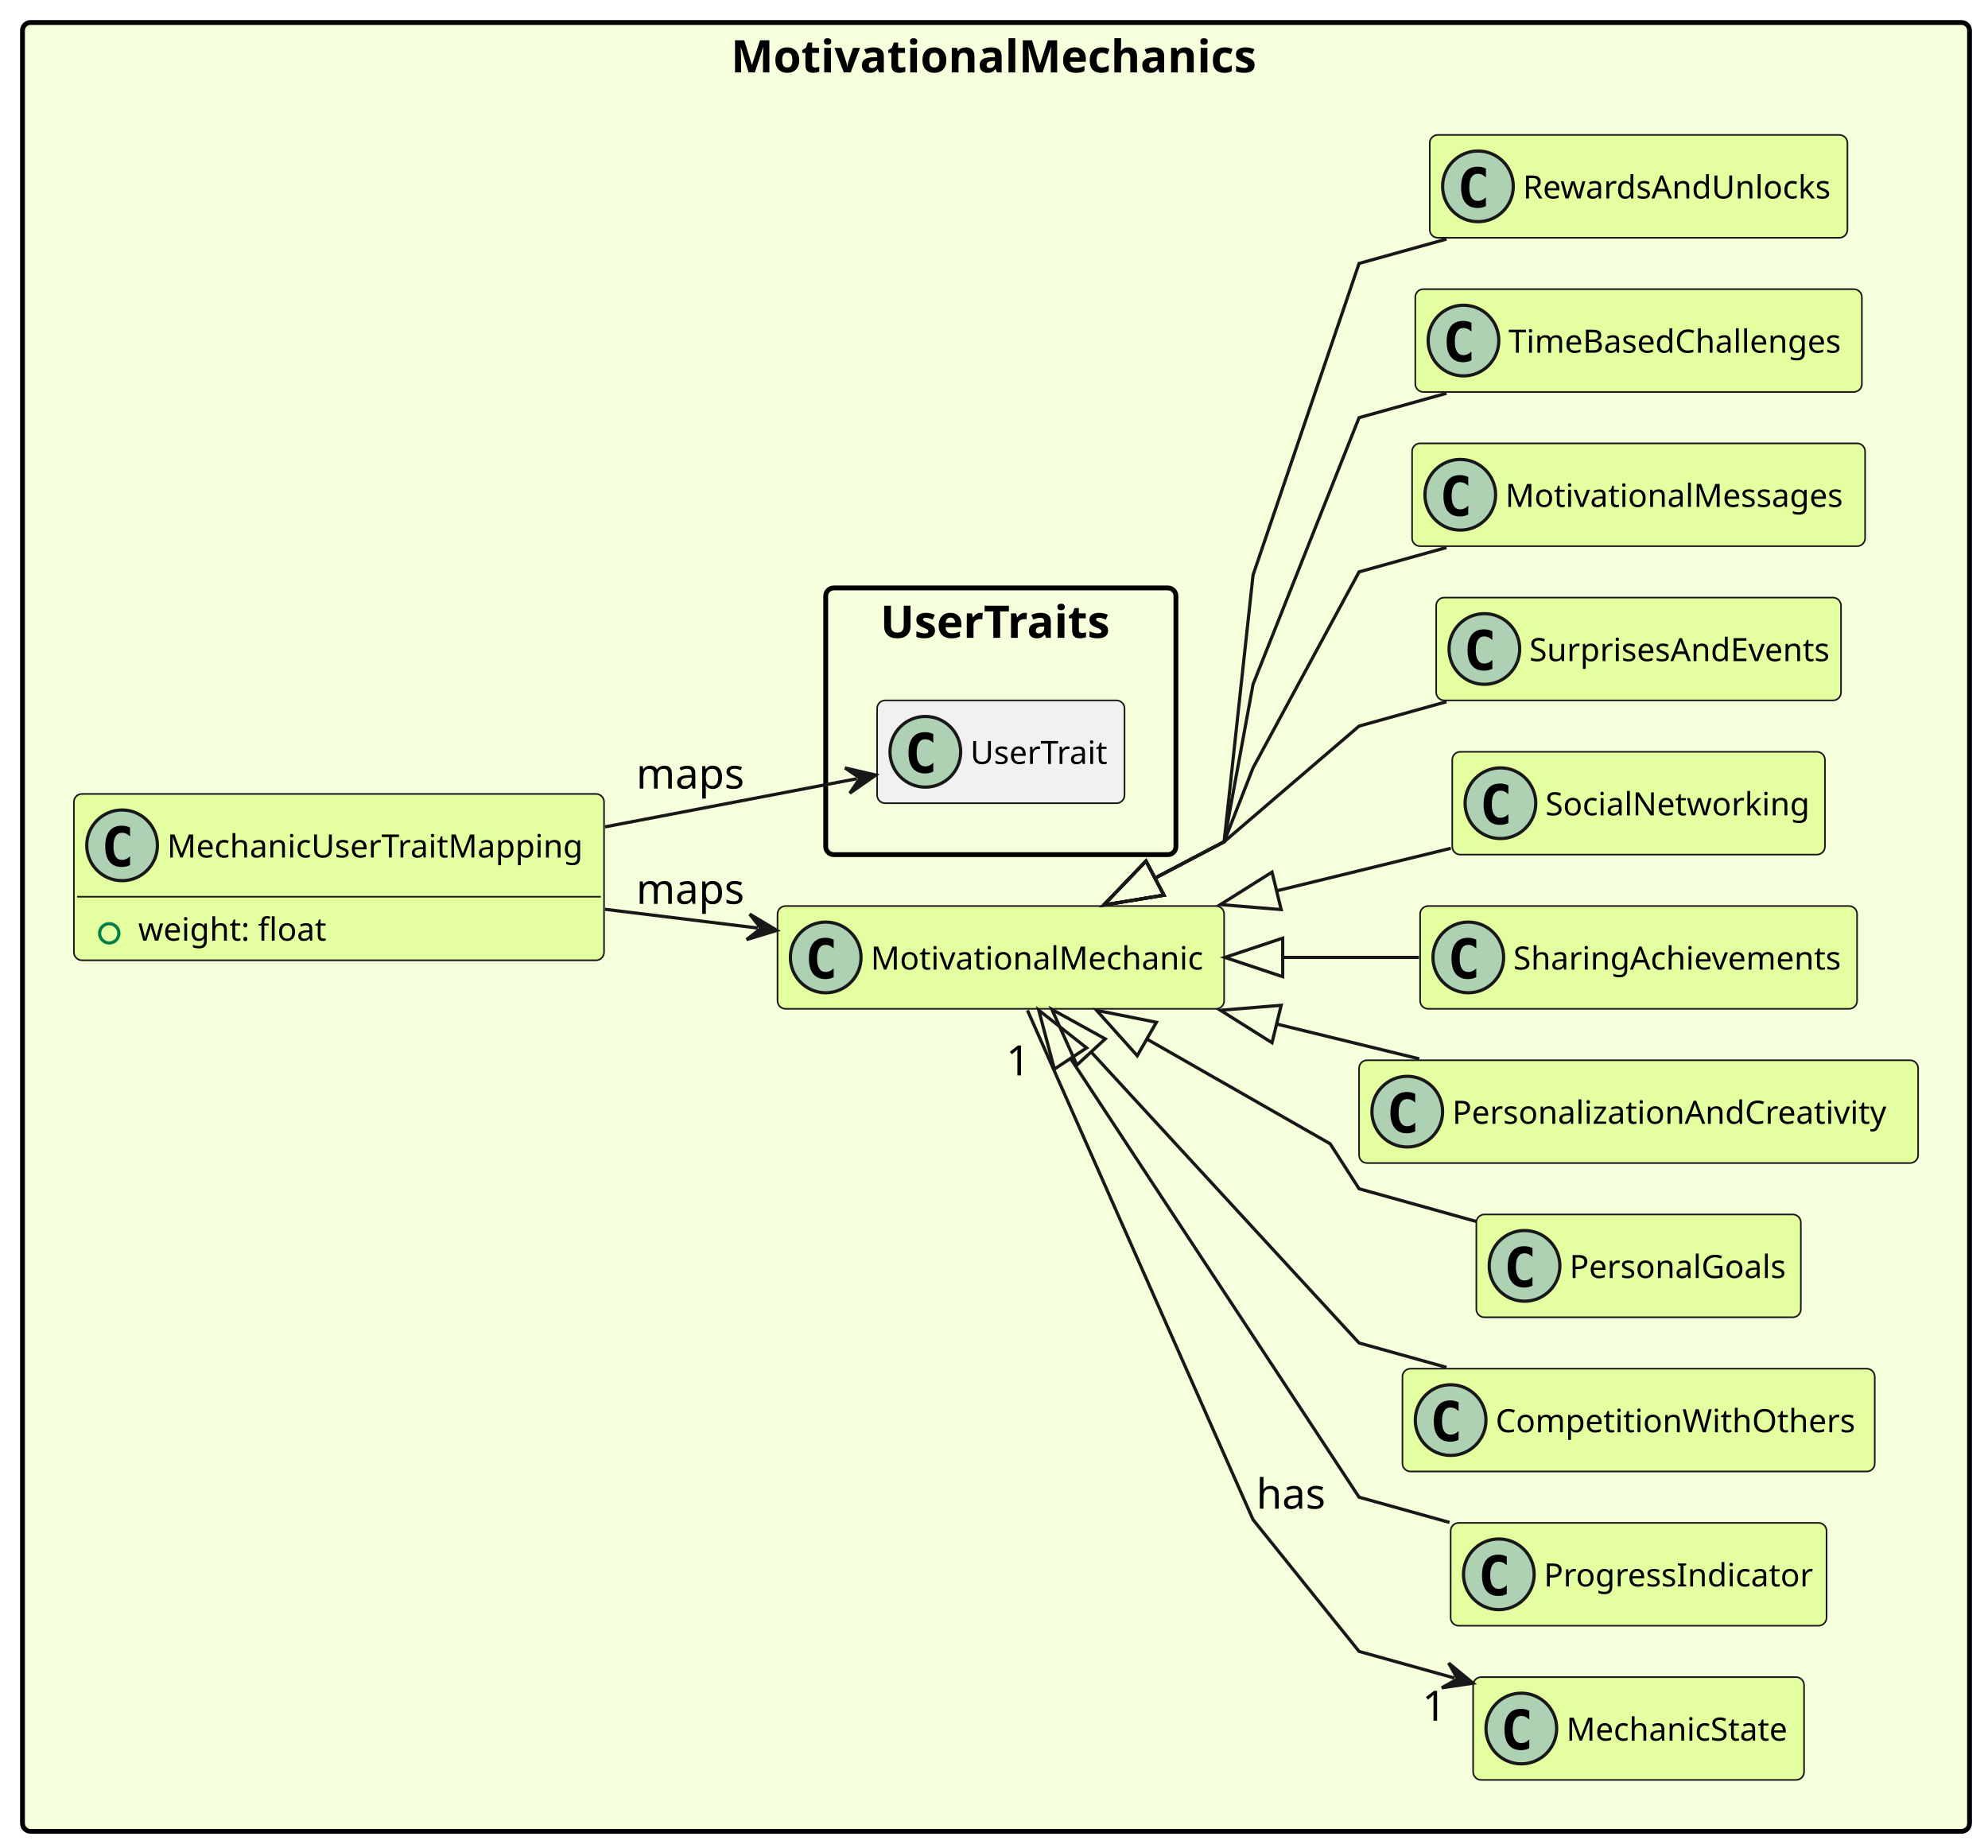
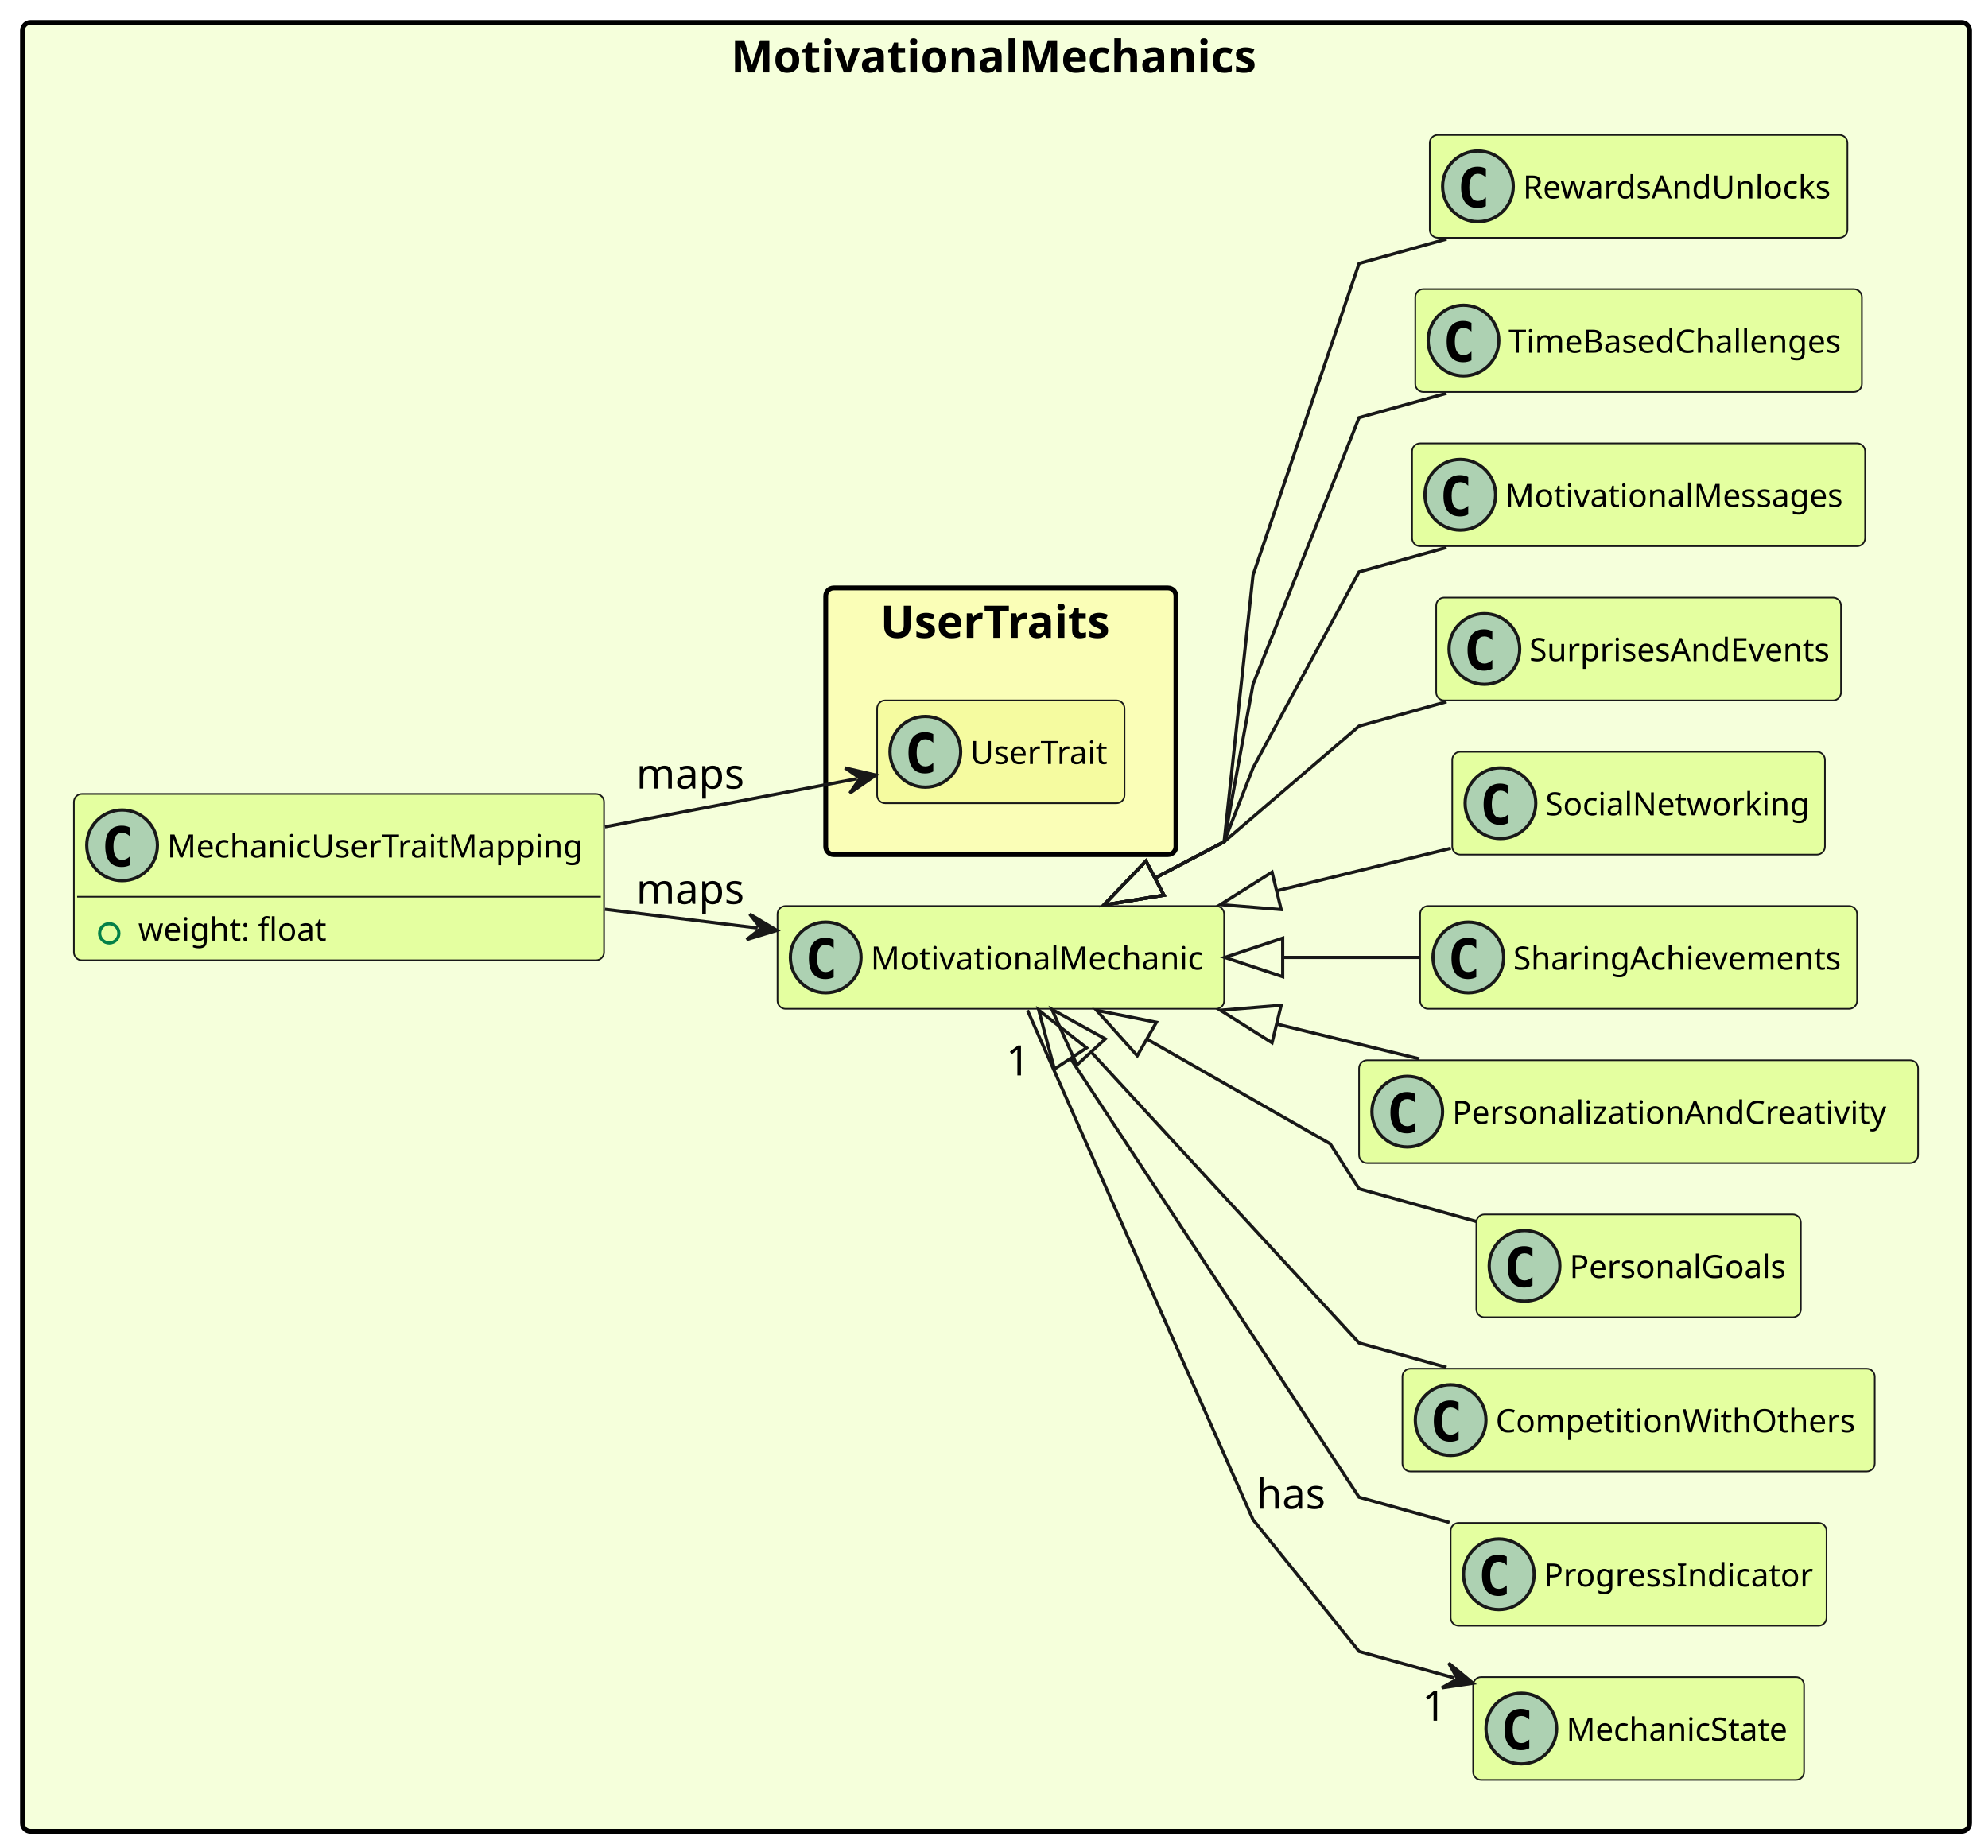
<svg xmlns="http://www.w3.org/2000/svg" contentStyleType="text/css" height="460.8px" preserveAspectRatio="none" style="width:495px;height:460px;background:#FFFFFF;" version="1.1" viewBox="0 0 495 460" width="495.2px" zoomAndPan="magnify">
  <defs />
  <g>
    <g id="cluster_MotivationalMechanics">
      <rect fill="#F5FFDB" height="450.4" rx="2" ry="2" style="stroke:#000000;stroke-width:1.2;" width="484.8" x="5.6" y="5.6" />
      <text fill="#000000" font-family="sans-serif" font-size="11.2" font-weight="bold" lengthAdjust="spacing" textLength="132" x="182" y="18.028">MotivationalMechanics</text>
    </g>
    <g id="cluster_UserTraits">
-       <rect fill="none" height="66.4" rx="2" ry="2" style="stroke:#000000;stroke-width:1.2;" width="87.2" x="205.6" y="146.4" />
+       <rect fill="#FAFEB7" height="66.4" rx="2" ry="2" style="stroke:#000000;stroke-width:1.2;" width="87.2" x="205.6" y="146.4" />
      <text fill="#000000" font-family="sans-serif" font-size="11.2" font-weight="bold" lengthAdjust="spacing" textLength="60" x="219.2" y="158.828">UserTraits</text>
    </g>
    <g id="elem_MotivationalMechanic">
      <rect codeLine="24" fill="#E4FFA0" height="25.6" id="MotivationalMechanic" rx="2" ry="2" style="stroke:#181818;stroke-width:0.4;" width="111.2" x="193.6" y="225.6" />
      <ellipse cx="205.6" cy="238.4" fill="#ADD1B2" rx="8.8" ry="8.8" style="stroke:#181818;stroke-width:0.8;" />
      <path d="M207.578,243.315 Q207.114,243.554 206.602,243.673 Q206.091,243.793 205.527,243.793 Q203.521,243.793 202.465,242.471 Q201.409,241.15 201.409,238.653 Q201.409,236.149 202.465,234.828 Q203.521,233.506 205.527,233.506 Q206.091,233.506 206.609,233.626 Q207.127,233.745 207.578,233.984 L207.578,236.162 Q207.074,235.698 206.599,235.482 Q206.124,235.266 205.619,235.266 Q204.544,235.266 203.996,236.119 Q203.448,236.973 203.448,238.653 Q203.448,240.326 203.996,241.179 Q204.544,242.033 205.619,242.033 Q206.124,242.033 206.599,241.817 Q207.074,241.601 207.578,241.136 Z " fill="#000000" />
      <text fill="#000000" font-family="sans-serif" font-size="8" lengthAdjust="spacing" textLength="85.6" x="216.8" y="241.423">MotivationalMechanic</text>
    </g>
    <g id="elem_MechanicState">
      <rect codeLine="27" fill="#E4FFA0" height="25.6" id="MechanicState" rx="2" ry="2" style="stroke:#181818;stroke-width:0.4;" width="82.4" x="366.8" y="417.6" />
      <ellipse cx="378.8" cy="430.4" fill="#ADD1B2" rx="8.8" ry="8.8" style="stroke:#181818;stroke-width:0.8;" />
      <path d="M380.779,435.315 Q380.314,435.553 379.802,435.673 Q379.291,435.793 378.727,435.793 Q376.721,435.793 375.665,434.471 Q374.609,433.15 374.609,430.653 Q374.609,428.149 375.665,426.828 Q376.721,425.506 378.727,425.506 Q379.291,425.506 379.809,425.626 Q380.327,425.745 380.779,425.984 L380.779,428.163 Q380.274,427.698 379.799,427.482 Q379.324,427.266 378.82,427.266 Q377.744,427.266 377.196,428.119 Q376.648,428.973 376.648,430.653 Q376.648,432.326 377.196,433.18 Q377.744,434.033 378.82,434.033 Q379.324,434.033 379.799,433.817 Q380.274,433.601 380.779,433.136 Z " fill="#000000" />
      <text fill="#000000" font-family="sans-serif" font-size="8" lengthAdjust="spacing" textLength="56.8" x="390" y="433.423">MechanicState</text>
    </g>
    <g id="elem_ProgressIndicator">
      <rect codeLine="29" fill="#E4FFA0" height="25.6" id="ProgressIndicator" rx="2" ry="2" style="stroke:#181818;stroke-width:0.4;" width="93.6" x="361.2" y="379.2" />
      <ellipse cx="373.2" cy="392" fill="#ADD1B2" rx="8.8" ry="8.8" style="stroke:#181818;stroke-width:0.8;" />
      <path d="M375.178,396.914 Q374.714,397.154 374.202,397.273 Q373.691,397.393 373.127,397.393 Q371.121,397.393 370.065,396.071 Q369.009,394.75 369.009,392.253 Q369.009,389.749 370.065,388.428 Q371.121,387.106 373.127,387.106 Q373.691,387.106 374.209,387.226 Q374.727,387.345 375.178,387.584 L375.178,389.762 Q374.674,389.298 374.199,389.082 Q373.724,388.866 373.219,388.866 Q372.144,388.866 371.596,389.719 Q371.048,390.573 371.048,392.253 Q371.048,393.926 371.596,394.779 Q372.144,395.633 373.219,395.633 Q373.724,395.633 374.199,395.417 Q374.674,395.201 375.178,394.736 Z " fill="#000000" />
      <text fill="#000000" font-family="sans-serif" font-size="8" lengthAdjust="spacing" textLength="68" x="384.4" y="395.023">ProgressIndicator</text>
    </g>
    <g id="elem_CompetitionWithOthers">
      <rect codeLine="31" fill="#E4FFA0" height="25.6" id="CompetitionWithOthers" rx="2" ry="2" style="stroke:#181818;stroke-width:0.4;" width="117.6" x="349.2" y="340.8" />
      <ellipse cx="361.2" cy="353.6" fill="#ADD1B2" rx="8.8" ry="8.8" style="stroke:#181818;stroke-width:0.8;" />
      <path d="M363.178,358.514 Q362.714,358.753 362.202,358.873 Q361.691,358.993 361.127,358.993 Q359.121,358.993 358.065,357.671 Q357.009,356.35 357.009,353.853 Q357.009,351.349 358.065,350.028 Q359.121,348.706 361.127,348.706 Q361.691,348.706 362.209,348.826 Q362.727,348.945 363.178,349.184 L363.178,351.363 Q362.674,350.898 362.199,350.682 Q361.724,350.466 361.219,350.466 Q360.144,350.466 359.596,351.319 Q359.048,352.173 359.048,353.853 Q359.048,355.526 359.596,356.38 Q360.144,357.233 361.219,357.233 Q361.724,357.233 362.199,357.017 Q362.674,356.801 363.178,356.336 Z " fill="#000000" />
      <text fill="#000000" font-family="sans-serif" font-size="8" lengthAdjust="spacing" textLength="92" x="372.4" y="356.623">CompetitionWithOthers</text>
    </g>
    <g id="elem_PersonalGoals">
      <rect codeLine="34" fill="#E4FFA0" height="25.6" id="PersonalGoals" rx="2" ry="2" style="stroke:#181818;stroke-width:0.4;" width="80.8" x="367.6" y="302.4" />
      <ellipse cx="379.6" cy="315.2" fill="#ADD1B2" rx="8.8" ry="8.8" style="stroke:#181818;stroke-width:0.8;" />
      <path d="M381.579,320.115 Q381.114,320.353 380.602,320.473 Q380.091,320.593 379.527,320.593 Q377.521,320.593 376.465,319.271 Q375.409,317.95 375.409,315.453 Q375.409,312.949 376.465,311.628 Q377.521,310.306 379.527,310.306 Q380.091,310.306 380.609,310.426 Q381.127,310.545 381.579,310.784 L381.579,312.962 Q381.074,312.498 380.599,312.282 Q380.124,312.066 379.62,312.066 Q378.544,312.066 377.996,312.919 Q377.448,313.773 377.448,315.453 Q377.448,317.126 377.996,317.979 Q378.544,318.833 379.62,318.833 Q380.124,318.833 380.599,318.617 Q381.074,318.401 381.579,317.936 Z " fill="#000000" />
      <text fill="#000000" font-family="sans-serif" font-size="8" lengthAdjust="spacing" textLength="55.2" x="390.8" y="318.223">PersonalGoals</text>
    </g>
    <g id="elem_PersonalizationAndCreativity">
      <rect codeLine="37" fill="#E4FFA0" height="25.6" id="PersonalizationAndCreativity" rx="2" ry="2" style="stroke:#181818;stroke-width:0.4;" width="139.2" x="338.4" y="264" />
      <ellipse cx="350.4" cy="276.8" fill="#ADD1B2" rx="8.8" ry="8.8" style="stroke:#181818;stroke-width:0.8;" />
      <path d="M352.378,281.714 Q351.914,281.954 351.402,282.073 Q350.891,282.193 350.327,282.193 Q348.321,282.193 347.265,280.871 Q346.209,279.55 346.209,277.053 Q346.209,274.549 347.265,273.228 Q348.321,271.906 350.327,271.906 Q350.891,271.906 351.409,272.026 Q351.927,272.145 352.378,272.384 L352.378,274.562 Q351.874,274.098 351.399,273.882 Q350.924,273.666 350.42,273.666 Q349.344,273.666 348.796,274.519 Q348.248,275.373 348.248,277.053 Q348.248,278.726 348.796,279.579 Q349.344,280.433 350.42,280.433 Q350.924,280.433 351.399,280.217 Q351.874,280.001 352.378,279.536 Z " fill="#000000" />
      <text fill="#000000" font-family="sans-serif" font-size="8" lengthAdjust="spacing" textLength="113.6" x="361.6" y="279.823">PersonalizationAndCreativity</text>
    </g>
    <g id="elem_SharingAchievements">
      <rect codeLine="40" fill="#E4FFA0" height="25.6" id="SharingAchievements" rx="2" ry="2" style="stroke:#181818;stroke-width:0.4;" width="108.8" x="353.6" y="225.6" />
      <ellipse cx="365.6" cy="238.4" fill="#ADD1B2" rx="8.8" ry="8.8" style="stroke:#181818;stroke-width:0.8;" />
      <path d="M367.579,243.315 Q367.114,243.554 366.602,243.673 Q366.091,243.793 365.527,243.793 Q363.521,243.793 362.465,242.471 Q361.409,241.15 361.409,238.653 Q361.409,236.149 362.465,234.828 Q363.521,233.506 365.527,233.506 Q366.091,233.506 366.609,233.626 Q367.127,233.745 367.579,233.984 L367.579,236.162 Q367.074,235.698 366.599,235.482 Q366.124,235.266 365.62,235.266 Q364.544,235.266 363.996,236.119 Q363.448,236.973 363.448,238.653 Q363.448,240.326 363.996,241.179 Q364.544,242.033 365.62,242.033 Q366.124,242.033 366.599,241.817 Q367.074,241.601 367.579,241.136 Z " fill="#000000" />
      <text fill="#000000" font-family="sans-serif" font-size="8" lengthAdjust="spacing" textLength="83.2" x="376.8" y="241.423">SharingAchievements</text>
    </g>
    <g id="elem_SocialNetworking">
      <rect codeLine="43" fill="#E4FFA0" height="25.6" id="SocialNetworking" rx="2" ry="2" style="stroke:#181818;stroke-width:0.4;" width="92.8" x="361.6" y="187.2" />
      <ellipse cx="373.6" cy="200" fill="#ADD1B2" rx="8.8" ry="8.8" style="stroke:#181818;stroke-width:0.8;" />
      <path d="M375.579,204.915 Q375.114,205.154 374.602,205.273 Q374.091,205.393 373.527,205.393 Q371.521,205.393 370.465,204.071 Q369.409,202.75 369.409,200.253 Q369.409,197.749 370.465,196.428 Q371.521,195.106 373.527,195.106 Q374.091,195.106 374.609,195.226 Q375.127,195.345 375.579,195.584 L375.579,197.762 Q375.074,197.298 374.599,197.082 Q374.124,196.866 373.62,196.866 Q372.544,196.866 371.996,197.719 Q371.448,198.573 371.448,200.253 Q371.448,201.926 371.996,202.78 Q372.544,203.633 373.62,203.633 Q374.124,203.633 374.599,203.417 Q375.074,203.201 375.579,202.736 Z " fill="#000000" />
      <text fill="#000000" font-family="sans-serif" font-size="8" lengthAdjust="spacing" textLength="67.2" x="384.8" y="203.023">SocialNetworking</text>
    </g>
    <g id="elem_SurprisesAndEvents">
      <rect codeLine="46" fill="#E4FFA0" height="25.6" id="SurprisesAndEvents" rx="2" ry="2" style="stroke:#181818;stroke-width:0.4;" width="100.8" x="357.6" y="148.8" />
      <ellipse cx="369.6" cy="161.6" fill="#ADD1B2" rx="8.8" ry="8.8" style="stroke:#181818;stroke-width:0.8;" />
      <path d="M371.579,166.514 Q371.114,166.754 370.602,166.873 Q370.091,166.993 369.527,166.993 Q367.521,166.993 366.465,165.671 Q365.409,164.35 365.409,161.853 Q365.409,159.349 366.465,158.028 Q367.521,156.706 369.527,156.706 Q370.091,156.706 370.609,156.826 Q371.127,156.945 371.579,157.184 L371.579,159.363 Q371.074,158.898 370.599,158.682 Q370.124,158.466 369.62,158.466 Q368.544,158.466 367.996,159.319 Q367.448,160.173 367.448,161.853 Q367.448,163.526 367.996,164.38 Q368.544,165.233 369.62,165.233 Q370.124,165.233 370.599,165.017 Q371.074,164.801 371.579,164.336 Z " fill="#000000" />
      <text fill="#000000" font-family="sans-serif" font-size="8" lengthAdjust="spacing" textLength="75.2" x="380.8" y="164.623">SurprisesAndEvents</text>
    </g>
    <g id="elem_MotivationalMessages">
      <rect codeLine="49" fill="#E4FFA0" height="25.6" id="MotivationalMessages" rx="2" ry="2" style="stroke:#181818;stroke-width:0.4;" width="112.8" x="351.6" y="110.4" />
      <ellipse cx="363.6" cy="123.2" fill="#ADD1B2" rx="8.8" ry="8.8" style="stroke:#181818;stroke-width:0.8;" />
      <path d="M365.579,128.114 Q365.114,128.353 364.602,128.473 Q364.091,128.593 363.527,128.593 Q361.521,128.593 360.465,127.271 Q359.409,125.95 359.409,123.453 Q359.409,120.949 360.465,119.628 Q361.521,118.306 363.527,118.306 Q364.091,118.306 364.609,118.426 Q365.127,118.545 365.579,118.784 L365.579,120.963 Q365.074,120.498 364.599,120.282 Q364.124,120.066 363.62,120.066 Q362.544,120.066 361.996,120.919 Q361.448,121.773 361.448,123.453 Q361.448,125.126 361.996,125.98 Q362.544,126.833 363.62,126.833 Q364.124,126.833 364.599,126.617 Q365.074,126.401 365.579,125.936 Z " fill="#000000" />
      <text fill="#000000" font-family="sans-serif" font-size="8" lengthAdjust="spacing" textLength="87.2" x="374.8" y="126.223">MotivationalMessages</text>
    </g>
    <g id="elem_TimeBasedChallenges">
      <rect codeLine="52" fill="#E4FFA0" height="25.6" id="TimeBasedChallenges" rx="2" ry="2" style="stroke:#181818;stroke-width:0.4;" width="111.2" x="352.4" y="72" />
      <ellipse cx="364.4" cy="84.8" fill="#ADD1B2" rx="8.8" ry="8.8" style="stroke:#181818;stroke-width:0.8;" />
      <path d="M366.378,89.715 Q365.914,89.954 365.402,90.073 Q364.891,90.193 364.327,90.193 Q362.321,90.193 361.265,88.871 Q360.209,87.55 360.209,85.053 Q360.209,82.549 361.265,81.228 Q362.321,79.906 364.327,79.906 Q364.891,79.906 365.409,80.026 Q365.927,80.145 366.378,80.384 L366.378,82.562 Q365.874,82.098 365.399,81.882 Q364.924,81.666 364.42,81.666 Q363.344,81.666 362.796,82.519 Q362.248,83.373 362.248,85.053 Q362.248,86.726 362.796,87.579 Q363.344,88.433 364.42,88.433 Q364.924,88.433 365.399,88.217 Q365.874,88.001 366.378,87.536 Z " fill="#000000" />
      <text fill="#000000" font-family="sans-serif" font-size="8" lengthAdjust="spacing" textLength="85.6" x="375.6" y="87.823">TimeBasedChallenges</text>
    </g>
    <g id="elem_RewardsAndUnlocks">
      <rect codeLine="55" fill="#E4FFA0" height="25.6" id="RewardsAndUnlocks" rx="2" ry="2" style="stroke:#181818;stroke-width:0.4;" width="104" x="356" y="33.6" />
      <ellipse cx="368" cy="46.4" fill="#ADD1B2" rx="8.8" ry="8.8" style="stroke:#181818;stroke-width:0.8;" />
      <path d="M369.978,51.315 Q369.514,51.553 369.002,51.673 Q368.491,51.793 367.927,51.793 Q365.921,51.793 364.865,50.471 Q363.809,49.15 363.809,46.653 Q363.809,44.149 364.865,42.828 Q365.921,41.506 367.927,41.506 Q368.491,41.506 369.009,41.626 Q369.527,41.745 369.978,41.984 L369.978,44.163 Q369.474,43.698 368.999,43.482 Q368.524,43.266 368.019,43.266 Q366.944,43.266 366.396,44.119 Q365.848,44.973 365.848,46.653 Q365.848,48.326 366.396,49.179 Q366.944,50.033 368.019,50.033 Q368.524,50.033 368.999,49.817 Q369.474,49.601 369.978,49.136 Z " fill="#000000" />
      <text fill="#000000" font-family="sans-serif" font-size="8" lengthAdjust="spacing" textLength="78.4" x="379.2" y="49.423">RewardsAndUnlocks</text>
    </g>
    <g id="elem_MechanicUserTraitMapping">
      <rect codeLine="58" fill="#E4FFA0" height="41.422" id="MechanicUserTraitMapping" rx="2" ry="2" style="stroke:#181818;stroke-width:0.4;" width="132" x="18.4" y="197.688" />
      <ellipse cx="30.4" cy="210.488" fill="#ADD1B2" rx="8.8" ry="8.8" style="stroke:#181818;stroke-width:0.8;" />
      <path d="M32.379,215.403 Q31.914,215.642 31.402,215.761 Q30.891,215.881 30.327,215.881 Q28.321,215.881 27.265,214.559 Q26.209,213.238 26.209,210.741 Q26.209,208.237 27.265,206.916 Q28.321,205.594 30.327,205.594 Q30.891,205.594 31.409,205.714 Q31.927,205.833 32.379,206.072 L32.379,208.25 Q31.874,207.786 31.399,207.57 Q30.924,207.354 30.419,207.354 Q29.344,207.354 28.796,208.207 Q28.248,209.061 28.248,210.741 Q28.248,212.414 28.796,213.268 Q29.344,214.121 30.419,214.121 Q30.924,214.121 31.399,213.905 Q31.874,213.689 32.379,213.224 Z " fill="#000000" />
      <text fill="#000000" font-family="sans-serif" font-size="8" lengthAdjust="spacing" textLength="106.4" x="41.6" y="213.511">MechanicUserTraitMapping</text>
      <line style="stroke:#181818;stroke-width:0.4;" x1="19.2" x2="149.6" y1="223.288" y2="223.288" />
      <ellipse cx="27.2" cy="232.399" fill="none" rx="2.4" ry="2.4" style="stroke:#038048;stroke-width:0.8;" />
      <text fill="#000000" font-family="sans-serif" font-size="8" lengthAdjust="spacing" textLength="49.6" x="34.4" y="234.222">weight: float</text>
    </g>
    <g id="elem_UserTrait">
-       <rect fill="#F1F1F1" height="25.6" id="UserTrait" rx="2" ry="2" style="stroke:#181818;stroke-width:0.4;" width="61.6" x="218.4" y="174.4" />
+       <rect codeLine="66" fill="#F5FBA0" height="25.6" id="UserTrait" rx="2" ry="2" style="stroke:#181818;stroke-width:0.4;" width="61.6" x="218.4" y="174.4" />
      <ellipse cx="230.4" cy="187.2" fill="#ADD1B2" rx="8.8" ry="8.8" style="stroke:#181818;stroke-width:0.8;" />
      <path d="M232.379,192.114 Q231.914,192.353 231.402,192.473 Q230.891,192.593 230.327,192.593 Q228.321,192.593 227.265,191.271 Q226.209,189.95 226.209,187.453 Q226.209,184.949 227.265,183.628 Q228.321,182.306 230.327,182.306 Q230.891,182.306 231.409,182.426 Q231.927,182.545 232.379,182.784 L232.379,184.963 Q231.874,184.498 231.399,184.282 Q230.924,184.066 230.419,184.066 Q229.344,184.066 228.796,184.919 Q228.248,185.773 228.248,187.453 Q228.248,189.126 228.796,189.98 Q229.344,190.833 230.419,190.833 Q230.924,190.833 231.399,190.617 Q231.874,190.401 232.379,189.936 Z " fill="#000000" />
      <text fill="#000000" font-family="sans-serif" font-size="8" lengthAdjust="spacing" textLength="36" x="241.6" y="190.223">UserTrait</text>
    </g>
    <g id="link_MotivationalMechanic_ProgressIndicator">
      <path d="M266.551,263.56 C288.791,297.384 338.4,372.8 338.4,372.8 C338.4,372.8 348.48,375.616 360.928,379.088 " fill="none" id="MotivationalMechanic-backto-ProgressIndicator" style="stroke:#181818;stroke-width:0.8;" />
      <polygon fill="none" points="258.64,251.528,262.541,266.197,270.562,260.923,258.64,251.528" style="stroke:#181818;stroke-width:0.8;" />
    </g>
    <g id="link_MotivationalMechanic_CompetitionWithOthers">
      <path d="M271.673,261.938 C295.801,288.146 338.4,334.4 338.4,334.4 C338.4,334.4 348.072,337.104 360.168,340.472 " fill="none" id="MotivationalMechanic-backto-CompetitionWithOthers" style="stroke:#181818;stroke-width:0.8;" />
      <polygon fill="none" points="261.92,251.344,268.142,265.189,275.205,258.687,261.92,251.344" style="stroke:#181818;stroke-width:0.8;" />
    </g>
    <g id="link_MotivationalMechanic_PersonalGoals">
      <path d="M285.552,258.718 C309.56,272.43 331.2,284.8 331.2,284.8 C331.2,284.8 338.4,296 338.4,296 C338.4,296 352.28,299.872 367.576,304.144 " fill="none" id="MotivationalMechanic-backto-PersonalGoals" style="stroke:#181818;stroke-width:0.8;" />
      <polygon fill="none" points="273.048,251.576,283.172,262.886,287.933,254.55,273.048,251.576" style="stroke:#181818;stroke-width:0.8;" />
    </g>
    <g id="link_MotivationalMechanic_PersonalizationAndCreativity">
      <path d="M317.868,254.98 C333.868,258.892 337.4,259.752 353.392,263.656 " fill="none" id="MotivationalMechanic-backto-PersonalizationAndCreativity" style="stroke:#181818;stroke-width:0.8;" />
      <polygon fill="none" points="303.88,251.56,316.728,259.643,319.008,250.317,303.88,251.56" style="stroke:#181818;stroke-width:0.8;" />
    </g>
    <g id="link_MotivationalMechanic_SharingAchievements">
      <path d="M319.384,238.4 C335.056,238.4 337.704,238.4 353.312,238.4 " fill="none" id="MotivationalMechanic-backto-SharingAchievements" style="stroke:#181818;stroke-width:0.8;" />
      <polygon fill="none" points="304.984,238.4,319.384,243.2,319.384,233.6,304.984,238.4" style="stroke:#181818;stroke-width:0.8;" />
    </g>
    <g id="link_MotivationalMechanic_SocialNetworking">
      <path d="M317.868,221.822 C336.533,217.262 343.28,215.616 361.248,211.224 " fill="none" id="MotivationalMechanic-backto-SocialNetworking" style="stroke:#181818;stroke-width:0.8;" />
      <polygon fill="none" points="303.88,225.24,319.008,226.485,316.729,217.16,303.88,225.24" style="stroke:#181818;stroke-width:0.8;" />
    </g>
    <g id="link_MotivationalMechanic_SurprisesAndEvents">
      <path d="M287.578,218.652 C302.082,211.028 304.8,209.6 304.8,209.6 C304.8,209.6 338.4,180.8 338.4,180.8 C338.4,180.8 348.072,178.096 360.168,174.728 " fill="none" id="MotivationalMechanic-backto-SurprisesAndEvents" style="stroke:#181818;stroke-width:0.8;" />
      <polygon fill="none" points="274.832,225.352,289.812,222.901,285.345,214.403,274.832,225.352" style="stroke:#181818;stroke-width:0.8;" />
    </g>
    <g id="link_MotivationalMechanic_MotivationalMessages">
      <path d="M287.578,218.652 C302.082,211.028 304.8,209.6 304.8,209.6 C304.8,209.6 312,191.2 312,191.2 C312,191.2 338.4,142.4 338.4,142.4 C338.4,142.4 348.072,139.696 360.168,136.328 " fill="none" id="MotivationalMechanic-backto-MotivationalMessages" style="stroke:#181818;stroke-width:0.8;" />
      <polygon fill="none" points="274.832,225.352,289.812,222.901,285.345,214.403,274.832,225.352" style="stroke:#181818;stroke-width:0.8;" />
    </g>
    <g id="link_MotivationalMechanic_TimeBasedChallenges">
      <path d="M287.578,218.652 C302.082,211.028 304.8,209.6 304.8,209.6 C304.8,209.6 312,170.4 312,170.4 C312,170.4 338.4,104 338.4,104 C338.4,104 348.072,101.296 360.168,97.928 " fill="none" id="MotivationalMechanic-backto-TimeBasedChallenges" style="stroke:#181818;stroke-width:0.8;" />
      <polygon fill="none" points="274.832,225.352,289.812,222.901,285.345,214.403,274.832,225.352" style="stroke:#181818;stroke-width:0.8;" />
    </g>
    <g id="link_MotivationalMechanic_RewardsAndUnlocks">
      <path d="M287.578,218.652 C302.082,211.028 304.8,209.6 304.8,209.6 C304.8,209.6 312,143.2 312,143.2 C312,143.2 338.4,65.6 338.4,65.6 C338.4,65.6 348.072,62.896 360.168,59.528 " fill="none" id="MotivationalMechanic-backto-RewardsAndUnlocks" style="stroke:#181818;stroke-width:0.8;" />
      <polygon fill="none" points="274.832,225.352,289.812,222.901,285.345,214.403,274.832,225.352" style="stroke:#181818;stroke-width:0.8;" />
    </g>
    <g id="link_MechanicUserTraitMapping_MotivationalMechanic">
      <path codeLine="62" d="M150.64,226.416 C164.824,228.16 174.931,229.401 188.667,231.081 " fill="none" id="MechanicUserTraitMapping-to-MotivationalMechanic" style="stroke:#181818;stroke-width:0.8;" />
      <polygon fill="#181818" points="193.432,231.664,186.674,227.614,189.462,231.178,185.897,233.966,193.432,231.664" style="stroke:#181818;stroke-width:0.8;" />
      <text fill="#000000" font-family="sans-serif" font-size="10.4" lengthAdjust="spacing" textLength="27.2" x="158.4" y="225.055">maps</text>
    </g>
    <g id="link_MechanicUserTraitMapping_UserTrait">
-       <path codeLine="65" d="M150.64,205.888 C173.96,201.432 194.405,197.525 213.357,193.901 " fill="none" id="MechanicUserTraitMapping-to-UserTrait" style="stroke:#181818;stroke-width:0.8;" />
+       <path codeLine="68" d="M150.64,205.888 C173.96,201.432 194.405,197.525 213.357,193.901 " fill="none" id="MechanicUserTraitMapping-to-UserTrait" style="stroke:#181818;stroke-width:0.8;" />
      <polygon fill="#181818" points="218.072,193,210.399,191.209,214.143,193.751,211.601,197.495,218.072,193" style="stroke:#181818;stroke-width:0.8;" />
      <text fill="#000000" font-family="sans-serif" font-size="10.4" lengthAdjust="spacing" textLength="27.2" x="158.4" y="196.343">maps</text>
    </g>
    <g id="link_MotivationalMechanic_MechanicState">
-       <path codeLine="68" d="M255.832,251.568 C271.264,286.424 312,378.4 312,378.4 C312,378.4 338.4,411.2 338.4,411.2 C338.4,411.2 347.184,413.655 362.16,417.831 " fill="none" id="MotivationalMechanic-to-MechanicState" style="stroke:#181818;stroke-width:0.8;" />
+       <path codeLine="71" d="M255.832,251.568 C271.264,286.424 312,378.4 312,378.4 C312,378.4 338.4,411.2 338.4,411.2 C338.4,411.2 347.184,413.655 362.16,417.831 " fill="none" id="MotivationalMechanic-to-MechanicState" style="stroke:#181818;stroke-width:0.8;" />
      <polygon fill="#181818" points="366.784,419.12,360.708,414.104,362.931,418.046,358.989,420.269,366.784,419.12" style="stroke:#181818;stroke-width:0.8;" />
      <text fill="#000000" font-family="sans-serif" font-size="10.4" lengthAdjust="spacing" textLength="17.6" x="312.8" y="375.655">has</text>
      <text fill="#000000" font-family="sans-serif" font-size="10.4" lengthAdjust="spacing" textLength="6.4" x="250.526" y="267.772">1</text>
      <text fill="#000000" font-family="sans-serif" font-size="10.4" lengthAdjust="spacing" textLength="6.4" x="354.138" y="428.45">1</text>
    </g>
  </g>
</svg>
